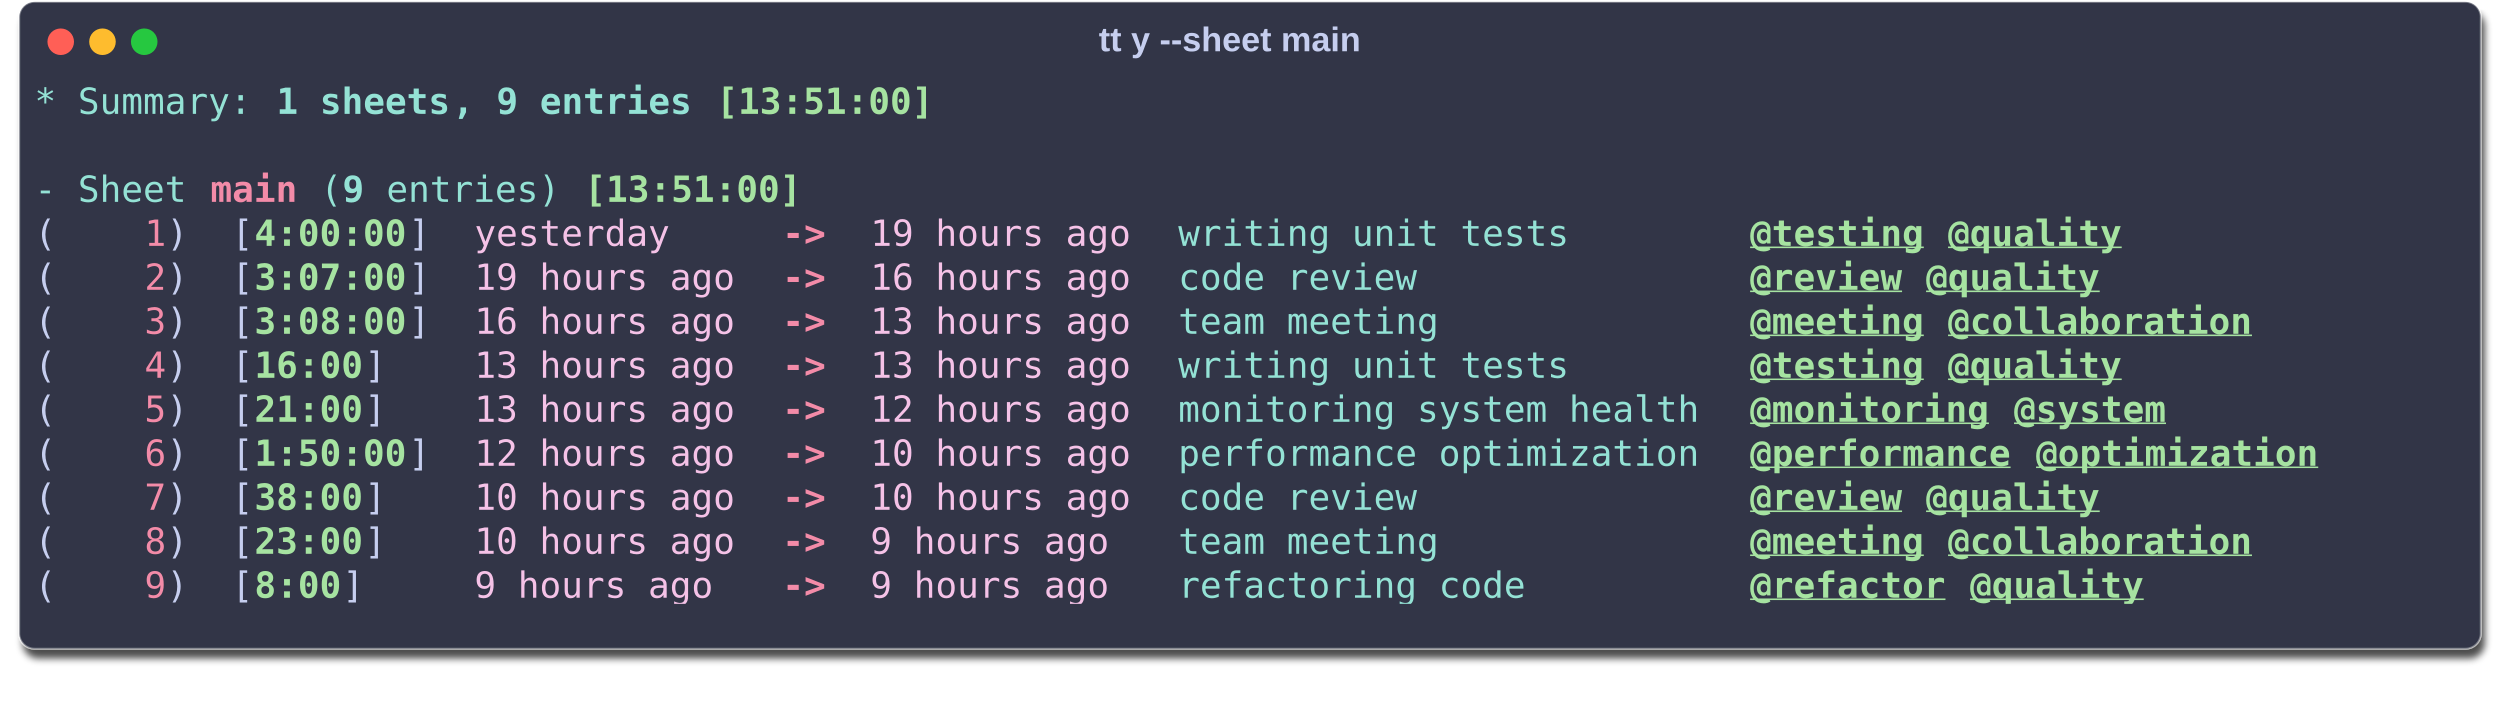
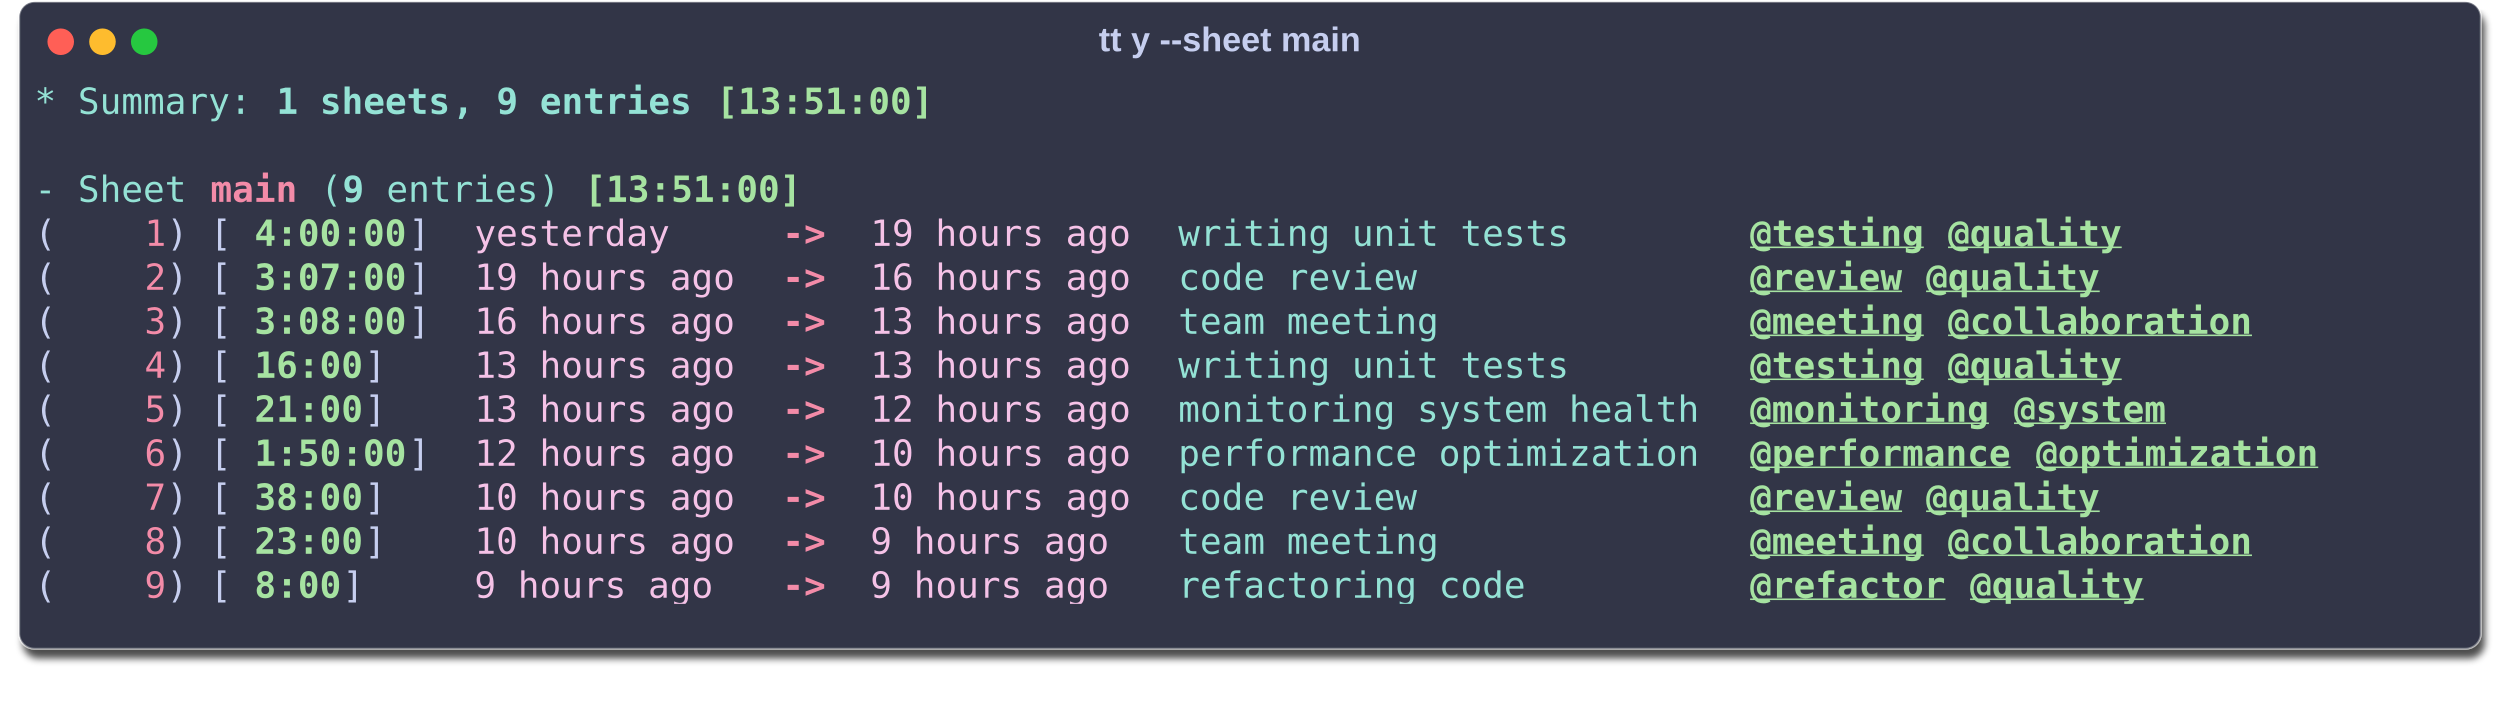
<svg xmlns="http://www.w3.org/2000/svg" class="rich-terminal shadow" viewBox="0 0 1317.333 375.133">
-   <style>
- 
-     @font-face {
-         font-family: "Fira Code";
-         src: local("FiraCode-Regular"),
-                 url("https://cdnjs.cloudflare.com/ajax/libs/firacode/6.2.0/woff2/FiraCode-Regular.woff2") format("woff2"),
-                 url("https://cdnjs.cloudflare.com/ajax/libs/firacode/6.2.0/woff/FiraCode-Regular.woff") format("woff");
-         font-style: normal;
-         font-weight: 400;
-     }
-     @font-face {
-         font-family: "Fira Code";
-         src: local("FiraCode-Bold"),
-                 url("https://cdnjs.cloudflare.com/ajax/libs/firacode/6.2.0/woff2/FiraCode-Bold.woff2") format("woff2"),
-                 url("https://cdnjs.cloudflare.com/ajax/libs/firacode/6.2.0/woff/FiraCode-Bold.woff") format("woff");
-         font-style: bold;
-         font-weight: 700;
-     }
- 
-     .terminal-2039638006-matrix {
-         font-family: Fira Code, monospace;
-         font-size: 20px;
-         line-height: 24.4px;
-         font-variant-east-asian: full-width;
-     }
- 
-     .terminal-2039638006-title {
-         font-size: 18px;
-         font-weight: bold;
-         font-family: arial;
-     }
- 
-     .shadow {
-         -webkit-filter: drop-shadow( 2px 5px 2px rgba(0, 0, 0, .7));
-         filter: drop-shadow( 2px 5px 2px rgba(0, 0, 0, .7));
-     }
-     .terminal-2039638006-r1 { fill: #94e2d5 }
- .terminal-2039638006-r2 { fill: #c6ceef }
- .terminal-2039638006-r3 { fill: #94e2d5;font-weight: bold }
- .terminal-2039638006-r4 { fill: #a6e3a1;font-weight: bold }
- .terminal-2039638006-r5 { fill: #f38ba8;font-weight: bold }
- .terminal-2039638006-r6 { fill: #f38ba8 }
- .terminal-2039638006-r7 { fill: #f5c2e7 }
- .terminal-2039638006-r8 { fill: #a6e3a1;font-weight: bold;text-decoration: underline; }
-     </style>
+   <style>@font-face{font-family:"Fira Code";src:local("FiraCode-Regular"),url(https://cdnjs.cloudflare.com/ajax/libs/firacode/6.2.0/woff2/FiraCode-Regular.woff2) format("woff2"),url(https://cdnjs.cloudflare.com/ajax/libs/firacode/6.2.0/woff/FiraCode-Regular.woff) format("woff");font-style:normal;font-weight:400}@font-face{font-family:"Fira Code";src:local("FiraCode-Bold"),url(https://cdnjs.cloudflare.com/ajax/libs/firacode/6.2.0/woff2/FiraCode-Bold.woff2) format("woff2"),url(https://cdnjs.cloudflare.com/ajax/libs/firacode/6.2.0/woff/FiraCode-Bold.woff) format("woff");font-style:bold;font-weight:700}.terminal-2039638006-matrix{font-family:Fira Code,monospace;font-size:20px;line-height:24.4px;font-variant-east-asian:full-width}.terminal-2039638006-title{font-size:18px;font-weight:700;font-family:arial}.shadow{-webkit-filter:drop-shadow(2px 5px 2px rgba(0,0,0,.7));filter:drop-shadow(2px 5px 2px rgba(0,0,0,.7))}.terminal-2039638006-r1{fill:#94e2d5}.terminal-2039638006-r2{fill:#c6ceef}.terminal-2039638006-r3{fill:#94e2d5;font-weight:700}.terminal-2039638006-r4{fill:#a6e3a1;font-weight:700}.terminal-2039638006-r5{fill:#f38ba8;font-weight:700}.terminal-2039638006-r6{fill:#f38ba8}.terminal-2039638006-r7{fill:#f5c2e7}.terminal-2039638006-r8{fill:#a6e3a1;font-weight:700;text-decoration:underline}</style>
  <defs>
    <clipPath id="terminal-2039638006-clip-terminal">
-       <rect x="0" y="0" width="1280.0" height="291.8" />
+       <rect width="1280" height="291.8" x="0" y="0" />
    </clipPath>
    <clipPath id="terminal-2039638006-line-0">
-       <rect x="0" y="1.5" width="1281" height="24.65" />
+       <rect width="1281" height="24.65" x="0" y="1.5" />
    </clipPath>
    <clipPath id="terminal-2039638006-line-1">
-       <rect x="0" y="25.9" width="1281" height="24.65" />
+       <rect width="1281" height="24.65" x="0" y="25.9" />
    </clipPath>
    <clipPath id="terminal-2039638006-line-2">
-       <rect x="0" y="50.3" width="1281" height="24.65" />
+       <rect width="1281" height="24.65" x="0" y="50.3" />
    </clipPath>
    <clipPath id="terminal-2039638006-line-3">
-       <rect x="0" y="74.7" width="1281" height="24.65" />
+       <rect width="1281" height="24.65" x="0" y="74.7" />
    </clipPath>
    <clipPath id="terminal-2039638006-line-4">
-       <rect x="0" y="99.1" width="1281" height="24.65" />
+       <rect width="1281" height="24.65" x="0" y="99.1" />
    </clipPath>
    <clipPath id="terminal-2039638006-line-5">
-       <rect x="0" y="123.5" width="1281" height="24.65" />
+       <rect width="1281" height="24.65" x="0" y="123.5" />
    </clipPath>
    <clipPath id="terminal-2039638006-line-6">
-       <rect x="0" y="147.9" width="1281" height="24.65" />
+       <rect width="1281" height="24.65" x="0" y="147.9" />
    </clipPath>
    <clipPath id="terminal-2039638006-line-7">
-       <rect x="0" y="172.3" width="1281" height="24.65" />
+       <rect width="1281" height="24.65" x="0" y="172.3" />
    </clipPath>
    <clipPath id="terminal-2039638006-line-8">
-       <rect x="0" y="196.7" width="1281" height="24.65" />
+       <rect width="1281" height="24.65" x="0" y="196.7" />
    </clipPath>
    <clipPath id="terminal-2039638006-line-9">
-       <rect x="0" y="221.1" width="1281" height="24.65" />
+       <rect width="1281" height="24.65" x="0" y="221.1" />
    </clipPath>
    <clipPath id="terminal-2039638006-line-10">
-       <rect x="0" y="245.5" width="1281" height="24.65" />
+       <rect width="1281" height="24.65" x="0" y="245.5" />
    </clipPath>
  </defs>
-   <rect fill="#303446" stroke="rgba(255,255,255,0.35)" stroke-width="1" x="10.167" y="1" width="1297" height="340.8" rx="8" />
-   <text class="terminal-2039638006-title" fill="#c6ceef" text-anchor="middle" x="648" y="27">tt y --sheet main</text>
+   <rect width="1297" height="340.8" x="10.167" y="1" fill="#303446" stroke="rgba(255,255,255,0.35)" stroke-width="1" rx="8" />
+   <text x="648" y="27" fill="#c6ceef" class="terminal-2039638006-title" text-anchor="middle">tt y --sheet main</text>
  <g transform="translate(32,22)">
    <circle cx="0" cy="0" r="7" fill="#ff5f57" />
    <circle cx="22" cy="0" r="7" fill="#febc2e" />
    <circle cx="44" cy="0" r="7" fill="#28c840" />
  </g>
-   <g transform="translate(18.16667, 41) scale(.95)" clip-path="url(#terminal-2039638006-clip-terminal)">
+   <g clip-path="url(#terminal-2039638006-clip-terminal)" transform="translate(18.16667, 41) scale(.95)">
    <g class="terminal-2039638006-matrix">
-       <text class="terminal-2039638006-r1" x="0" y="20" textLength="122" clip-path="url(#terminal-2039638006-line-0)">* Summary:</text>
-       <text class="terminal-2039638006-r3" x="134.2" y="20" textLength="97.6" clip-path="url(#terminal-2039638006-line-0)">1 sheets</text>
-       <text class="terminal-2039638006-r3" x="231.8" y="20" textLength="12.2" clip-path="url(#terminal-2039638006-line-0)">,</text>
-       <text class="terminal-2039638006-r3" x="256.2" y="20" textLength="109.8" clip-path="url(#terminal-2039638006-line-0)">9 entries</text>
-       <text class="terminal-2039638006-r4" x="378.2" y="20" textLength="122" clip-path="url(#terminal-2039638006-line-0)">[13:51:00]</text>
-       <text class="terminal-2039638006-r2" x="1281" y="20" textLength="12.2" clip-path="url(#terminal-2039638006-line-0)">
- </text>
-       <text class="terminal-2039638006-r2" x="1281" y="44.4" textLength="12.2" clip-path="url(#terminal-2039638006-line-1)">
- </text>
-       <text class="terminal-2039638006-r1" x="0" y="68.8" textLength="85.4" clip-path="url(#terminal-2039638006-line-2)">- Sheet</text>
-       <text class="terminal-2039638006-r5" x="97.6" y="68.8" textLength="48.8" clip-path="url(#terminal-2039638006-line-2)">main</text>
-       <text class="terminal-2039638006-r1" x="158.6" y="68.8" textLength="12.2" clip-path="url(#terminal-2039638006-line-2)">(</text>
-       <text class="terminal-2039638006-r3" x="170.8" y="68.8" textLength="12.2" clip-path="url(#terminal-2039638006-line-2)">9</text>
-       <text class="terminal-2039638006-r1" x="195.2" y="68.8" textLength="97.6" clip-path="url(#terminal-2039638006-line-2)">entries)</text>
-       <text class="terminal-2039638006-r4" x="305" y="68.8" textLength="122" clip-path="url(#terminal-2039638006-line-2)">[13:51:00]</text>
-       <text class="terminal-2039638006-r2" x="1281" y="68.8" textLength="12.2" clip-path="url(#terminal-2039638006-line-2)">
- </text>
-       <text class="terminal-2039638006-r2" x="0" y="93.2" textLength="61" clip-path="url(#terminal-2039638006-line-3)">    (</text>
-       <text class="terminal-2039638006-r6" x="61" y="93.2" textLength="12.2" clip-path="url(#terminal-2039638006-line-3)">1</text>
-       <text class="terminal-2039638006-r2" x="73.2" y="93.2" textLength="48.8" clip-path="url(#terminal-2039638006-line-3)">)  [</text>
-       <text class="terminal-2039638006-r4" x="122" y="93.2" textLength="85.4" clip-path="url(#terminal-2039638006-line-3)">4:00:00</text>
-       <text class="terminal-2039638006-r2" x="207.4" y="93.2" textLength="36.6" clip-path="url(#terminal-2039638006-line-3)">]  </text>
-       <text class="terminal-2039638006-r7" x="244" y="93.2" textLength="109.8" clip-path="url(#terminal-2039638006-line-3)">yesterday</text>
-       <text class="terminal-2039638006-r5" x="414.8" y="93.2" textLength="24.4" clip-path="url(#terminal-2039638006-line-3)">-&gt;</text>
-       <text class="terminal-2039638006-r7" x="463.6" y="93.2" textLength="146.4" clip-path="url(#terminal-2039638006-line-3)">19 hours ago</text>
-       <text class="terminal-2039638006-r1" x="634.4" y="93.2" textLength="219.6" clip-path="url(#terminal-2039638006-line-3)">writing unit tests</text>
-       <text class="terminal-2039638006-r8" x="951.6" y="93.2" textLength="97.6" clip-path="url(#terminal-2039638006-line-3)">@testing</text>
-       <text class="terminal-2039638006-r8" x="1061.4" y="93.2" textLength="97.6" clip-path="url(#terminal-2039638006-line-3)">@quality</text>
-       <text class="terminal-2039638006-r2" x="1281" y="93.2" textLength="12.2" clip-path="url(#terminal-2039638006-line-3)">
- </text>
-       <text class="terminal-2039638006-r2" x="0" y="117.6" textLength="61" clip-path="url(#terminal-2039638006-line-4)">    (</text>
-       <text class="terminal-2039638006-r6" x="61" y="117.6" textLength="12.2" clip-path="url(#terminal-2039638006-line-4)">2</text>
-       <text class="terminal-2039638006-r2" x="73.2" y="117.6" textLength="48.8" clip-path="url(#terminal-2039638006-line-4)">)  [</text>
-       <text class="terminal-2039638006-r4" x="122" y="117.6" textLength="85.4" clip-path="url(#terminal-2039638006-line-4)">3:07:00</text>
-       <text class="terminal-2039638006-r2" x="207.4" y="117.6" textLength="36.6" clip-path="url(#terminal-2039638006-line-4)">]  </text>
-       <text class="terminal-2039638006-r7" x="244" y="117.6" textLength="146.4" clip-path="url(#terminal-2039638006-line-4)">19 hours ago</text>
-       <text class="terminal-2039638006-r5" x="414.8" y="117.6" textLength="24.4" clip-path="url(#terminal-2039638006-line-4)">-&gt;</text>
-       <text class="terminal-2039638006-r7" x="463.6" y="117.6" textLength="146.4" clip-path="url(#terminal-2039638006-line-4)">16 hours ago</text>
-       <text class="terminal-2039638006-r1" x="634.4" y="117.6" textLength="134.2" clip-path="url(#terminal-2039638006-line-4)">code review</text>
-       <text class="terminal-2039638006-r8" x="951.6" y="117.6" textLength="85.4" clip-path="url(#terminal-2039638006-line-4)">@review</text>
-       <text class="terminal-2039638006-r8" x="1049.2" y="117.6" textLength="97.6" clip-path="url(#terminal-2039638006-line-4)">@quality</text>
-       <text class="terminal-2039638006-r2" x="1281" y="117.6" textLength="12.2" clip-path="url(#terminal-2039638006-line-4)">
- </text>
-       <text class="terminal-2039638006-r2" x="0" y="142" textLength="61" clip-path="url(#terminal-2039638006-line-5)">    (</text>
-       <text class="terminal-2039638006-r6" x="61" y="142" textLength="12.2" clip-path="url(#terminal-2039638006-line-5)">3</text>
-       <text class="terminal-2039638006-r2" x="73.2" y="142" textLength="48.8" clip-path="url(#terminal-2039638006-line-5)">)  [</text>
-       <text class="terminal-2039638006-r4" x="122" y="142" textLength="85.4" clip-path="url(#terminal-2039638006-line-5)">3:08:00</text>
-       <text class="terminal-2039638006-r2" x="207.4" y="142" textLength="36.6" clip-path="url(#terminal-2039638006-line-5)">]  </text>
-       <text class="terminal-2039638006-r7" x="244" y="142" textLength="146.4" clip-path="url(#terminal-2039638006-line-5)">16 hours ago</text>
-       <text class="terminal-2039638006-r5" x="414.8" y="142" textLength="24.4" clip-path="url(#terminal-2039638006-line-5)">-&gt;</text>
-       <text class="terminal-2039638006-r7" x="463.6" y="142" textLength="146.4" clip-path="url(#terminal-2039638006-line-5)">13 hours ago</text>
-       <text class="terminal-2039638006-r1" x="634.4" y="142" textLength="146.4" clip-path="url(#terminal-2039638006-line-5)">team meeting</text>
-       <text class="terminal-2039638006-r8" x="951.6" y="142" textLength="97.6" clip-path="url(#terminal-2039638006-line-5)">@meeting</text>
-       <text class="terminal-2039638006-r8" x="1061.4" y="142" textLength="170.8" clip-path="url(#terminal-2039638006-line-5)">@collaboration</text>
-       <text class="terminal-2039638006-r2" x="1281" y="142" textLength="12.2" clip-path="url(#terminal-2039638006-line-5)">
- </text>
-       <text class="terminal-2039638006-r2" x="0" y="166.4" textLength="61" clip-path="url(#terminal-2039638006-line-6)">    (</text>
-       <text class="terminal-2039638006-r6" x="61" y="166.4" textLength="12.2" clip-path="url(#terminal-2039638006-line-6)">4</text>
-       <text class="terminal-2039638006-r2" x="73.2" y="166.4" textLength="48.8" clip-path="url(#terminal-2039638006-line-6)">)  [</text>
-       <text class="terminal-2039638006-r4" x="122" y="166.4" textLength="61" clip-path="url(#terminal-2039638006-line-6)">16:00</text>
-       <text class="terminal-2039638006-r2" x="183" y="166.4" textLength="61" clip-path="url(#terminal-2039638006-line-6)">]    </text>
-       <text class="terminal-2039638006-r7" x="244" y="166.4" textLength="146.4" clip-path="url(#terminal-2039638006-line-6)">13 hours ago</text>
-       <text class="terminal-2039638006-r5" x="414.8" y="166.4" textLength="24.4" clip-path="url(#terminal-2039638006-line-6)">-&gt;</text>
-       <text class="terminal-2039638006-r7" x="463.6" y="166.4" textLength="146.4" clip-path="url(#terminal-2039638006-line-6)">13 hours ago</text>
-       <text class="terminal-2039638006-r1" x="634.4" y="166.4" textLength="219.6" clip-path="url(#terminal-2039638006-line-6)">writing unit tests</text>
-       <text class="terminal-2039638006-r8" x="951.6" y="166.4" textLength="97.6" clip-path="url(#terminal-2039638006-line-6)">@testing</text>
-       <text class="terminal-2039638006-r8" x="1061.4" y="166.4" textLength="97.6" clip-path="url(#terminal-2039638006-line-6)">@quality</text>
-       <text class="terminal-2039638006-r2" x="1281" y="166.4" textLength="12.2" clip-path="url(#terminal-2039638006-line-6)">
- </text>
-       <text class="terminal-2039638006-r2" x="0" y="190.8" textLength="61" clip-path="url(#terminal-2039638006-line-7)">    (</text>
-       <text class="terminal-2039638006-r6" x="61" y="190.8" textLength="12.2" clip-path="url(#terminal-2039638006-line-7)">5</text>
-       <text class="terminal-2039638006-r2" x="73.2" y="190.8" textLength="48.8" clip-path="url(#terminal-2039638006-line-7)">)  [</text>
-       <text class="terminal-2039638006-r4" x="122" y="190.8" textLength="61" clip-path="url(#terminal-2039638006-line-7)">21:00</text>
-       <text class="terminal-2039638006-r2" x="183" y="190.8" textLength="61" clip-path="url(#terminal-2039638006-line-7)">]    </text>
-       <text class="terminal-2039638006-r7" x="244" y="190.8" textLength="146.4" clip-path="url(#terminal-2039638006-line-7)">13 hours ago</text>
-       <text class="terminal-2039638006-r5" x="414.8" y="190.8" textLength="24.4" clip-path="url(#terminal-2039638006-line-7)">-&gt;</text>
-       <text class="terminal-2039638006-r7" x="463.6" y="190.8" textLength="146.4" clip-path="url(#terminal-2039638006-line-7)">12 hours ago</text>
-       <text class="terminal-2039638006-r1" x="634.4" y="190.8" textLength="292.8" clip-path="url(#terminal-2039638006-line-7)">monitoring system health</text>
-       <text class="terminal-2039638006-r8" x="951.6" y="190.8" textLength="134.2" clip-path="url(#terminal-2039638006-line-7)">@monitoring</text>
-       <text class="terminal-2039638006-r8" x="1098" y="190.8" textLength="85.4" clip-path="url(#terminal-2039638006-line-7)">@system</text>
-       <text class="terminal-2039638006-r2" x="1281" y="190.8" textLength="12.2" clip-path="url(#terminal-2039638006-line-7)">
- </text>
-       <text class="terminal-2039638006-r2" x="0" y="215.2" textLength="61" clip-path="url(#terminal-2039638006-line-8)">    (</text>
-       <text class="terminal-2039638006-r6" x="61" y="215.2" textLength="12.2" clip-path="url(#terminal-2039638006-line-8)">6</text>
-       <text class="terminal-2039638006-r2" x="73.2" y="215.2" textLength="48.8" clip-path="url(#terminal-2039638006-line-8)">)  [</text>
-       <text class="terminal-2039638006-r4" x="122" y="215.2" textLength="85.4" clip-path="url(#terminal-2039638006-line-8)">1:50:00</text>
-       <text class="terminal-2039638006-r2" x="207.4" y="215.2" textLength="36.6" clip-path="url(#terminal-2039638006-line-8)">]  </text>
-       <text class="terminal-2039638006-r7" x="244" y="215.2" textLength="146.4" clip-path="url(#terminal-2039638006-line-8)">12 hours ago</text>
-       <text class="terminal-2039638006-r5" x="414.8" y="215.2" textLength="24.4" clip-path="url(#terminal-2039638006-line-8)">-&gt;</text>
-       <text class="terminal-2039638006-r7" x="463.6" y="215.2" textLength="146.4" clip-path="url(#terminal-2039638006-line-8)">10 hours ago</text>
-       <text class="terminal-2039638006-r1" x="634.4" y="215.2" textLength="292.8" clip-path="url(#terminal-2039638006-line-8)">performance optimization</text>
-       <text class="terminal-2039638006-r8" x="951.6" y="215.2" textLength="146.4" clip-path="url(#terminal-2039638006-line-8)">@performance</text>
-       <text class="terminal-2039638006-r8" x="1110.2" y="215.2" textLength="158.6" clip-path="url(#terminal-2039638006-line-8)">@optimization</text>
-       <text class="terminal-2039638006-r2" x="1281" y="215.2" textLength="12.2" clip-path="url(#terminal-2039638006-line-8)">
- </text>
-       <text class="terminal-2039638006-r2" x="0" y="239.6" textLength="61" clip-path="url(#terminal-2039638006-line-9)">    (</text>
-       <text class="terminal-2039638006-r6" x="61" y="239.6" textLength="12.2" clip-path="url(#terminal-2039638006-line-9)">7</text>
-       <text class="terminal-2039638006-r2" x="73.2" y="239.6" textLength="48.8" clip-path="url(#terminal-2039638006-line-9)">)  [</text>
-       <text class="terminal-2039638006-r4" x="122" y="239.6" textLength="61" clip-path="url(#terminal-2039638006-line-9)">38:00</text>
-       <text class="terminal-2039638006-r2" x="183" y="239.6" textLength="61" clip-path="url(#terminal-2039638006-line-9)">]    </text>
-       <text class="terminal-2039638006-r7" x="244" y="239.6" textLength="146.4" clip-path="url(#terminal-2039638006-line-9)">10 hours ago</text>
-       <text class="terminal-2039638006-r5" x="414.8" y="239.6" textLength="24.4" clip-path="url(#terminal-2039638006-line-9)">-&gt;</text>
-       <text class="terminal-2039638006-r7" x="463.6" y="239.6" textLength="146.4" clip-path="url(#terminal-2039638006-line-9)">10 hours ago</text>
-       <text class="terminal-2039638006-r1" x="634.4" y="239.6" textLength="134.2" clip-path="url(#terminal-2039638006-line-9)">code review</text>
-       <text class="terminal-2039638006-r8" x="951.6" y="239.6" textLength="85.4" clip-path="url(#terminal-2039638006-line-9)">@review</text>
-       <text class="terminal-2039638006-r8" x="1049.2" y="239.6" textLength="97.6" clip-path="url(#terminal-2039638006-line-9)">@quality</text>
-       <text class="terminal-2039638006-r2" x="1281" y="239.6" textLength="12.2" clip-path="url(#terminal-2039638006-line-9)">
- </text>
-       <text class="terminal-2039638006-r2" x="0" y="264" textLength="61" clip-path="url(#terminal-2039638006-line-10)">    (</text>
-       <text class="terminal-2039638006-r6" x="61" y="264" textLength="12.2" clip-path="url(#terminal-2039638006-line-10)">8</text>
-       <text class="terminal-2039638006-r2" x="73.2" y="264" textLength="48.8" clip-path="url(#terminal-2039638006-line-10)">)  [</text>
-       <text class="terminal-2039638006-r4" x="122" y="264" textLength="61" clip-path="url(#terminal-2039638006-line-10)">23:00</text>
-       <text class="terminal-2039638006-r2" x="183" y="264" textLength="61" clip-path="url(#terminal-2039638006-line-10)">]    </text>
-       <text class="terminal-2039638006-r7" x="244" y="264" textLength="146.4" clip-path="url(#terminal-2039638006-line-10)">10 hours ago</text>
-       <text class="terminal-2039638006-r5" x="414.8" y="264" textLength="24.4" clip-path="url(#terminal-2039638006-line-10)">-&gt;</text>
-       <text class="terminal-2039638006-r7" x="463.6" y="264" textLength="134.2" clip-path="url(#terminal-2039638006-line-10)">9 hours ago</text>
-       <text class="terminal-2039638006-r1" x="634.4" y="264" textLength="146.4" clip-path="url(#terminal-2039638006-line-10)">team meeting</text>
-       <text class="terminal-2039638006-r8" x="951.6" y="264" textLength="97.6" clip-path="url(#terminal-2039638006-line-10)">@meeting</text>
-       <text class="terminal-2039638006-r8" x="1061.4" y="264" textLength="170.8" clip-path="url(#terminal-2039638006-line-10)">@collaboration</text>
-       <text class="terminal-2039638006-r2" x="1281" y="264" textLength="12.2" clip-path="url(#terminal-2039638006-line-10)">
- </text>
-       <text class="terminal-2039638006-r2" x="0" y="288.4" textLength="61" clip-path="url(#terminal-2039638006-line-11)">    (</text>
-       <text class="terminal-2039638006-r6" x="61" y="288.4" textLength="12.2" clip-path="url(#terminal-2039638006-line-11)">9</text>
-       <text class="terminal-2039638006-r2" x="73.2" y="288.4" textLength="48.8" clip-path="url(#terminal-2039638006-line-11)">)  [</text>
-       <text class="terminal-2039638006-r4" x="122" y="288.4" textLength="48.8" clip-path="url(#terminal-2039638006-line-11)">8:00</text>
-       <text class="terminal-2039638006-r2" x="170.8" y="288.4" textLength="73.2" clip-path="url(#terminal-2039638006-line-11)">]     </text>
-       <text class="terminal-2039638006-r7" x="244" y="288.4" textLength="134.2" clip-path="url(#terminal-2039638006-line-11)">9 hours ago</text>
-       <text class="terminal-2039638006-r5" x="414.8" y="288.4" textLength="24.4" clip-path="url(#terminal-2039638006-line-11)">-&gt;</text>
-       <text class="terminal-2039638006-r7" x="463.6" y="288.4" textLength="134.2" clip-path="url(#terminal-2039638006-line-11)">9 hours ago</text>
-       <text class="terminal-2039638006-r1" x="634.4" y="288.4" textLength="195.2" clip-path="url(#terminal-2039638006-line-11)">refactoring code</text>
-       <text class="terminal-2039638006-r8" x="951.6" y="288.4" textLength="109.8" clip-path="url(#terminal-2039638006-line-11)">@refactor</text>
-       <text class="terminal-2039638006-r8" x="1073.6" y="288.4" textLength="97.6" clip-path="url(#terminal-2039638006-line-11)">@quality</text>
-       <text class="terminal-2039638006-r2" x="1281" y="288.4" textLength="12.2" clip-path="url(#terminal-2039638006-line-11)">
- </text>
+       <text x="0" y="20" class="terminal-2039638006-r1" clip-path="url(#terminal-2039638006-line-0)" textLength="122">* Summary:</text>
+       <text x="134.2" y="20" class="terminal-2039638006-r3" clip-path="url(#terminal-2039638006-line-0)" textLength="97.6">1 sheets</text>
+       <text x="231.8" y="20" class="terminal-2039638006-r3" clip-path="url(#terminal-2039638006-line-0)" textLength="12.2">,</text>
+       <text x="256.2" y="20" class="terminal-2039638006-r3" clip-path="url(#terminal-2039638006-line-0)" textLength="109.8">9 entries</text>
+       <text x="378.2" y="20" class="terminal-2039638006-r4" clip-path="url(#terminal-2039638006-line-0)" textLength="122">[13:51:00]</text>
+       <text x="0" y="68.8" class="terminal-2039638006-r1" clip-path="url(#terminal-2039638006-line-2)" textLength="85.4">- Sheet</text>
+       <text x="97.6" y="68.8" class="terminal-2039638006-r5" clip-path="url(#terminal-2039638006-line-2)" textLength="48.8">main</text>
+       <text x="158.6" y="68.8" class="terminal-2039638006-r1" clip-path="url(#terminal-2039638006-line-2)" textLength="12.2">(</text>
+       <text x="170.8" y="68.8" class="terminal-2039638006-r3" clip-path="url(#terminal-2039638006-line-2)" textLength="12.2">9</text>
+       <text x="195.2" y="68.8" class="terminal-2039638006-r1" clip-path="url(#terminal-2039638006-line-2)" textLength="97.6">entries)</text>
+       <text x="305" y="68.8" class="terminal-2039638006-r4" clip-path="url(#terminal-2039638006-line-2)" textLength="122">[13:51:00]</text>
+       <text x="0" y="93.2" class="terminal-2039638006-r2" clip-path="url(#terminal-2039638006-line-3)" textLength="61">(</text>
+       <text x="61" y="93.2" class="terminal-2039638006-r6" clip-path="url(#terminal-2039638006-line-3)" textLength="12.2">1</text>
+       <text x="73.2" y="93.2" class="terminal-2039638006-r2" clip-path="url(#terminal-2039638006-line-3)" textLength="48.8">) [</text>
+       <text x="122" y="93.2" class="terminal-2039638006-r4" clip-path="url(#terminal-2039638006-line-3)" textLength="85.4">4:00:00</text>
+       <text x="207.4" y="93.2" class="terminal-2039638006-r2" clip-path="url(#terminal-2039638006-line-3)" textLength="36.6">]</text>
+       <text x="244" y="93.2" class="terminal-2039638006-r7" clip-path="url(#terminal-2039638006-line-3)" textLength="109.8">yesterday</text>
+       <text x="414.8" y="93.2" class="terminal-2039638006-r5" clip-path="url(#terminal-2039638006-line-3)" textLength="24.4">-&gt;</text>
+       <text x="463.6" y="93.2" class="terminal-2039638006-r7" clip-path="url(#terminal-2039638006-line-3)" textLength="146.4">19 hours ago</text>
+       <text x="634.4" y="93.2" class="terminal-2039638006-r1" clip-path="url(#terminal-2039638006-line-3)" textLength="219.6">writing unit tests</text>
+       <text x="951.6" y="93.2" class="terminal-2039638006-r8" clip-path="url(#terminal-2039638006-line-3)" textLength="97.6">@testing</text>
+       <text x="1061.4" y="93.2" class="terminal-2039638006-r8" clip-path="url(#terminal-2039638006-line-3)" textLength="97.6">@quality</text>
+       <text x="0" y="117.6" class="terminal-2039638006-r2" clip-path="url(#terminal-2039638006-line-4)" textLength="61">(</text>
+       <text x="61" y="117.6" class="terminal-2039638006-r6" clip-path="url(#terminal-2039638006-line-4)" textLength="12.2">2</text>
+       <text x="73.2" y="117.6" class="terminal-2039638006-r2" clip-path="url(#terminal-2039638006-line-4)" textLength="48.8">) [</text>
+       <text x="122" y="117.6" class="terminal-2039638006-r4" clip-path="url(#terminal-2039638006-line-4)" textLength="85.4">3:07:00</text>
+       <text x="207.4" y="117.6" class="terminal-2039638006-r2" clip-path="url(#terminal-2039638006-line-4)" textLength="36.6">]</text>
+       <text x="244" y="117.6" class="terminal-2039638006-r7" clip-path="url(#terminal-2039638006-line-4)" textLength="146.4">19 hours ago</text>
+       <text x="414.8" y="117.6" class="terminal-2039638006-r5" clip-path="url(#terminal-2039638006-line-4)" textLength="24.4">-&gt;</text>
+       <text x="463.6" y="117.6" class="terminal-2039638006-r7" clip-path="url(#terminal-2039638006-line-4)" textLength="146.4">16 hours ago</text>
+       <text x="634.4" y="117.6" class="terminal-2039638006-r1" clip-path="url(#terminal-2039638006-line-4)" textLength="134.2">code review</text>
+       <text x="951.6" y="117.6" class="terminal-2039638006-r8" clip-path="url(#terminal-2039638006-line-4)" textLength="85.4">@review</text>
+       <text x="1049.2" y="117.6" class="terminal-2039638006-r8" clip-path="url(#terminal-2039638006-line-4)" textLength="97.6">@quality</text>
+       <text x="0" y="142" class="terminal-2039638006-r2" clip-path="url(#terminal-2039638006-line-5)" textLength="61">(</text>
+       <text x="61" y="142" class="terminal-2039638006-r6" clip-path="url(#terminal-2039638006-line-5)" textLength="12.2">3</text>
+       <text x="73.2" y="142" class="terminal-2039638006-r2" clip-path="url(#terminal-2039638006-line-5)" textLength="48.8">) [</text>
+       <text x="122" y="142" class="terminal-2039638006-r4" clip-path="url(#terminal-2039638006-line-5)" textLength="85.4">3:08:00</text>
+       <text x="207.4" y="142" class="terminal-2039638006-r2" clip-path="url(#terminal-2039638006-line-5)" textLength="36.6">]</text>
+       <text x="244" y="142" class="terminal-2039638006-r7" clip-path="url(#terminal-2039638006-line-5)" textLength="146.4">16 hours ago</text>
+       <text x="414.8" y="142" class="terminal-2039638006-r5" clip-path="url(#terminal-2039638006-line-5)" textLength="24.4">-&gt;</text>
+       <text x="463.6" y="142" class="terminal-2039638006-r7" clip-path="url(#terminal-2039638006-line-5)" textLength="146.4">13 hours ago</text>
+       <text x="634.4" y="142" class="terminal-2039638006-r1" clip-path="url(#terminal-2039638006-line-5)" textLength="146.4">team meeting</text>
+       <text x="951.6" y="142" class="terminal-2039638006-r8" clip-path="url(#terminal-2039638006-line-5)" textLength="97.6">@meeting</text>
+       <text x="1061.4" y="142" class="terminal-2039638006-r8" clip-path="url(#terminal-2039638006-line-5)" textLength="170.8">@collaboration</text>
+       <text x="0" y="166.4" class="terminal-2039638006-r2" clip-path="url(#terminal-2039638006-line-6)" textLength="61">(</text>
+       <text x="61" y="166.4" class="terminal-2039638006-r6" clip-path="url(#terminal-2039638006-line-6)" textLength="12.2">4</text>
+       <text x="73.2" y="166.4" class="terminal-2039638006-r2" clip-path="url(#terminal-2039638006-line-6)" textLength="48.8">) [</text>
+       <text x="122" y="166.4" class="terminal-2039638006-r4" clip-path="url(#terminal-2039638006-line-6)" textLength="61">16:00</text>
+       <text x="183" y="166.4" class="terminal-2039638006-r2" clip-path="url(#terminal-2039638006-line-6)" textLength="61">]</text>
+       <text x="244" y="166.4" class="terminal-2039638006-r7" clip-path="url(#terminal-2039638006-line-6)" textLength="146.4">13 hours ago</text>
+       <text x="414.8" y="166.4" class="terminal-2039638006-r5" clip-path="url(#terminal-2039638006-line-6)" textLength="24.4">-&gt;</text>
+       <text x="463.6" y="166.4" class="terminal-2039638006-r7" clip-path="url(#terminal-2039638006-line-6)" textLength="146.4">13 hours ago</text>
+       <text x="634.4" y="166.4" class="terminal-2039638006-r1" clip-path="url(#terminal-2039638006-line-6)" textLength="219.6">writing unit tests</text>
+       <text x="951.6" y="166.4" class="terminal-2039638006-r8" clip-path="url(#terminal-2039638006-line-6)" textLength="97.6">@testing</text>
+       <text x="1061.4" y="166.4" class="terminal-2039638006-r8" clip-path="url(#terminal-2039638006-line-6)" textLength="97.6">@quality</text>
+       <text x="0" y="190.8" class="terminal-2039638006-r2" clip-path="url(#terminal-2039638006-line-7)" textLength="61">(</text>
+       <text x="61" y="190.8" class="terminal-2039638006-r6" clip-path="url(#terminal-2039638006-line-7)" textLength="12.2">5</text>
+       <text x="73.2" y="190.8" class="terminal-2039638006-r2" clip-path="url(#terminal-2039638006-line-7)" textLength="48.8">) [</text>
+       <text x="122" y="190.8" class="terminal-2039638006-r4" clip-path="url(#terminal-2039638006-line-7)" textLength="61">21:00</text>
+       <text x="183" y="190.8" class="terminal-2039638006-r2" clip-path="url(#terminal-2039638006-line-7)" textLength="61">]</text>
+       <text x="244" y="190.8" class="terminal-2039638006-r7" clip-path="url(#terminal-2039638006-line-7)" textLength="146.4">13 hours ago</text>
+       <text x="414.8" y="190.8" class="terminal-2039638006-r5" clip-path="url(#terminal-2039638006-line-7)" textLength="24.4">-&gt;</text>
+       <text x="463.6" y="190.8" class="terminal-2039638006-r7" clip-path="url(#terminal-2039638006-line-7)" textLength="146.4">12 hours ago</text>
+       <text x="634.4" y="190.8" class="terminal-2039638006-r1" clip-path="url(#terminal-2039638006-line-7)" textLength="292.8">monitoring system health</text>
+       <text x="951.6" y="190.8" class="terminal-2039638006-r8" clip-path="url(#terminal-2039638006-line-7)" textLength="134.2">@monitoring</text>
+       <text x="1098" y="190.8" class="terminal-2039638006-r8" clip-path="url(#terminal-2039638006-line-7)" textLength="85.4">@system</text>
+       <text x="0" y="215.2" class="terminal-2039638006-r2" clip-path="url(#terminal-2039638006-line-8)" textLength="61">(</text>
+       <text x="61" y="215.2" class="terminal-2039638006-r6" clip-path="url(#terminal-2039638006-line-8)" textLength="12.2">6</text>
+       <text x="73.2" y="215.2" class="terminal-2039638006-r2" clip-path="url(#terminal-2039638006-line-8)" textLength="48.8">) [</text>
+       <text x="122" y="215.2" class="terminal-2039638006-r4" clip-path="url(#terminal-2039638006-line-8)" textLength="85.4">1:50:00</text>
+       <text x="207.4" y="215.2" class="terminal-2039638006-r2" clip-path="url(#terminal-2039638006-line-8)" textLength="36.6">]</text>
+       <text x="244" y="215.2" class="terminal-2039638006-r7" clip-path="url(#terminal-2039638006-line-8)" textLength="146.4">12 hours ago</text>
+       <text x="414.8" y="215.2" class="terminal-2039638006-r5" clip-path="url(#terminal-2039638006-line-8)" textLength="24.4">-&gt;</text>
+       <text x="463.6" y="215.2" class="terminal-2039638006-r7" clip-path="url(#terminal-2039638006-line-8)" textLength="146.4">10 hours ago</text>
+       <text x="634.4" y="215.2" class="terminal-2039638006-r1" clip-path="url(#terminal-2039638006-line-8)" textLength="292.8">performance optimization</text>
+       <text x="951.6" y="215.2" class="terminal-2039638006-r8" clip-path="url(#terminal-2039638006-line-8)" textLength="146.4">@performance</text>
+       <text x="1110.2" y="215.2" class="terminal-2039638006-r8" clip-path="url(#terminal-2039638006-line-8)" textLength="158.6">@optimization</text>
+       <text x="0" y="239.6" class="terminal-2039638006-r2" clip-path="url(#terminal-2039638006-line-9)" textLength="61">(</text>
+       <text x="61" y="239.6" class="terminal-2039638006-r6" clip-path="url(#terminal-2039638006-line-9)" textLength="12.2">7</text>
+       <text x="73.2" y="239.6" class="terminal-2039638006-r2" clip-path="url(#terminal-2039638006-line-9)" textLength="48.8">) [</text>
+       <text x="122" y="239.6" class="terminal-2039638006-r4" clip-path="url(#terminal-2039638006-line-9)" textLength="61">38:00</text>
+       <text x="183" y="239.6" class="terminal-2039638006-r2" clip-path="url(#terminal-2039638006-line-9)" textLength="61">]</text>
+       <text x="244" y="239.6" class="terminal-2039638006-r7" clip-path="url(#terminal-2039638006-line-9)" textLength="146.4">10 hours ago</text>
+       <text x="414.8" y="239.6" class="terminal-2039638006-r5" clip-path="url(#terminal-2039638006-line-9)" textLength="24.4">-&gt;</text>
+       <text x="463.6" y="239.6" class="terminal-2039638006-r7" clip-path="url(#terminal-2039638006-line-9)" textLength="146.4">10 hours ago</text>
+       <text x="634.4" y="239.6" class="terminal-2039638006-r1" clip-path="url(#terminal-2039638006-line-9)" textLength="134.2">code review</text>
+       <text x="951.6" y="239.6" class="terminal-2039638006-r8" clip-path="url(#terminal-2039638006-line-9)" textLength="85.4">@review</text>
+       <text x="1049.2" y="239.6" class="terminal-2039638006-r8" clip-path="url(#terminal-2039638006-line-9)" textLength="97.6">@quality</text>
+       <text x="0" y="264" class="terminal-2039638006-r2" clip-path="url(#terminal-2039638006-line-10)" textLength="61">(</text>
+       <text x="61" y="264" class="terminal-2039638006-r6" clip-path="url(#terminal-2039638006-line-10)" textLength="12.2">8</text>
+       <text x="73.2" y="264" class="terminal-2039638006-r2" clip-path="url(#terminal-2039638006-line-10)" textLength="48.8">) [</text>
+       <text x="122" y="264" class="terminal-2039638006-r4" clip-path="url(#terminal-2039638006-line-10)" textLength="61">23:00</text>
+       <text x="183" y="264" class="terminal-2039638006-r2" clip-path="url(#terminal-2039638006-line-10)" textLength="61">]</text>
+       <text x="244" y="264" class="terminal-2039638006-r7" clip-path="url(#terminal-2039638006-line-10)" textLength="146.4">10 hours ago</text>
+       <text x="414.8" y="264" class="terminal-2039638006-r5" clip-path="url(#terminal-2039638006-line-10)" textLength="24.4">-&gt;</text>
+       <text x="463.6" y="264" class="terminal-2039638006-r7" clip-path="url(#terminal-2039638006-line-10)" textLength="134.2">9 hours ago</text>
+       <text x="634.4" y="264" class="terminal-2039638006-r1" clip-path="url(#terminal-2039638006-line-10)" textLength="146.4">team meeting</text>
+       <text x="951.6" y="264" class="terminal-2039638006-r8" clip-path="url(#terminal-2039638006-line-10)" textLength="97.6">@meeting</text>
+       <text x="1061.4" y="264" class="terminal-2039638006-r8" clip-path="url(#terminal-2039638006-line-10)" textLength="170.8">@collaboration</text>
+       <text x="0" y="288.4" class="terminal-2039638006-r2" clip-path="url(#terminal-2039638006-line-11)" textLength="61">(</text>
+       <text x="61" y="288.4" class="terminal-2039638006-r6" clip-path="url(#terminal-2039638006-line-11)" textLength="12.2">9</text>
+       <text x="73.2" y="288.4" class="terminal-2039638006-r2" clip-path="url(#terminal-2039638006-line-11)" textLength="48.8">) [</text>
+       <text x="122" y="288.4" class="terminal-2039638006-r4" clip-path="url(#terminal-2039638006-line-11)" textLength="48.8">8:00</text>
+       <text x="170.8" y="288.4" class="terminal-2039638006-r2" clip-path="url(#terminal-2039638006-line-11)" textLength="73.2">]</text>
+       <text x="244" y="288.4" class="terminal-2039638006-r7" clip-path="url(#terminal-2039638006-line-11)" textLength="134.2">9 hours ago</text>
+       <text x="414.8" y="288.4" class="terminal-2039638006-r5" clip-path="url(#terminal-2039638006-line-11)" textLength="24.4">-&gt;</text>
+       <text x="463.6" y="288.4" class="terminal-2039638006-r7" clip-path="url(#terminal-2039638006-line-11)" textLength="134.2">9 hours ago</text>
+       <text x="634.4" y="288.4" class="terminal-2039638006-r1" clip-path="url(#terminal-2039638006-line-11)" textLength="195.2">refactoring code</text>
+       <text x="951.6" y="288.4" class="terminal-2039638006-r8" clip-path="url(#terminal-2039638006-line-11)" textLength="109.8">@refactor</text>
+       <text x="1073.6" y="288.4" class="terminal-2039638006-r8" clip-path="url(#terminal-2039638006-line-11)" textLength="97.6">@quality</text>
    </g>
  </g>
</svg>
